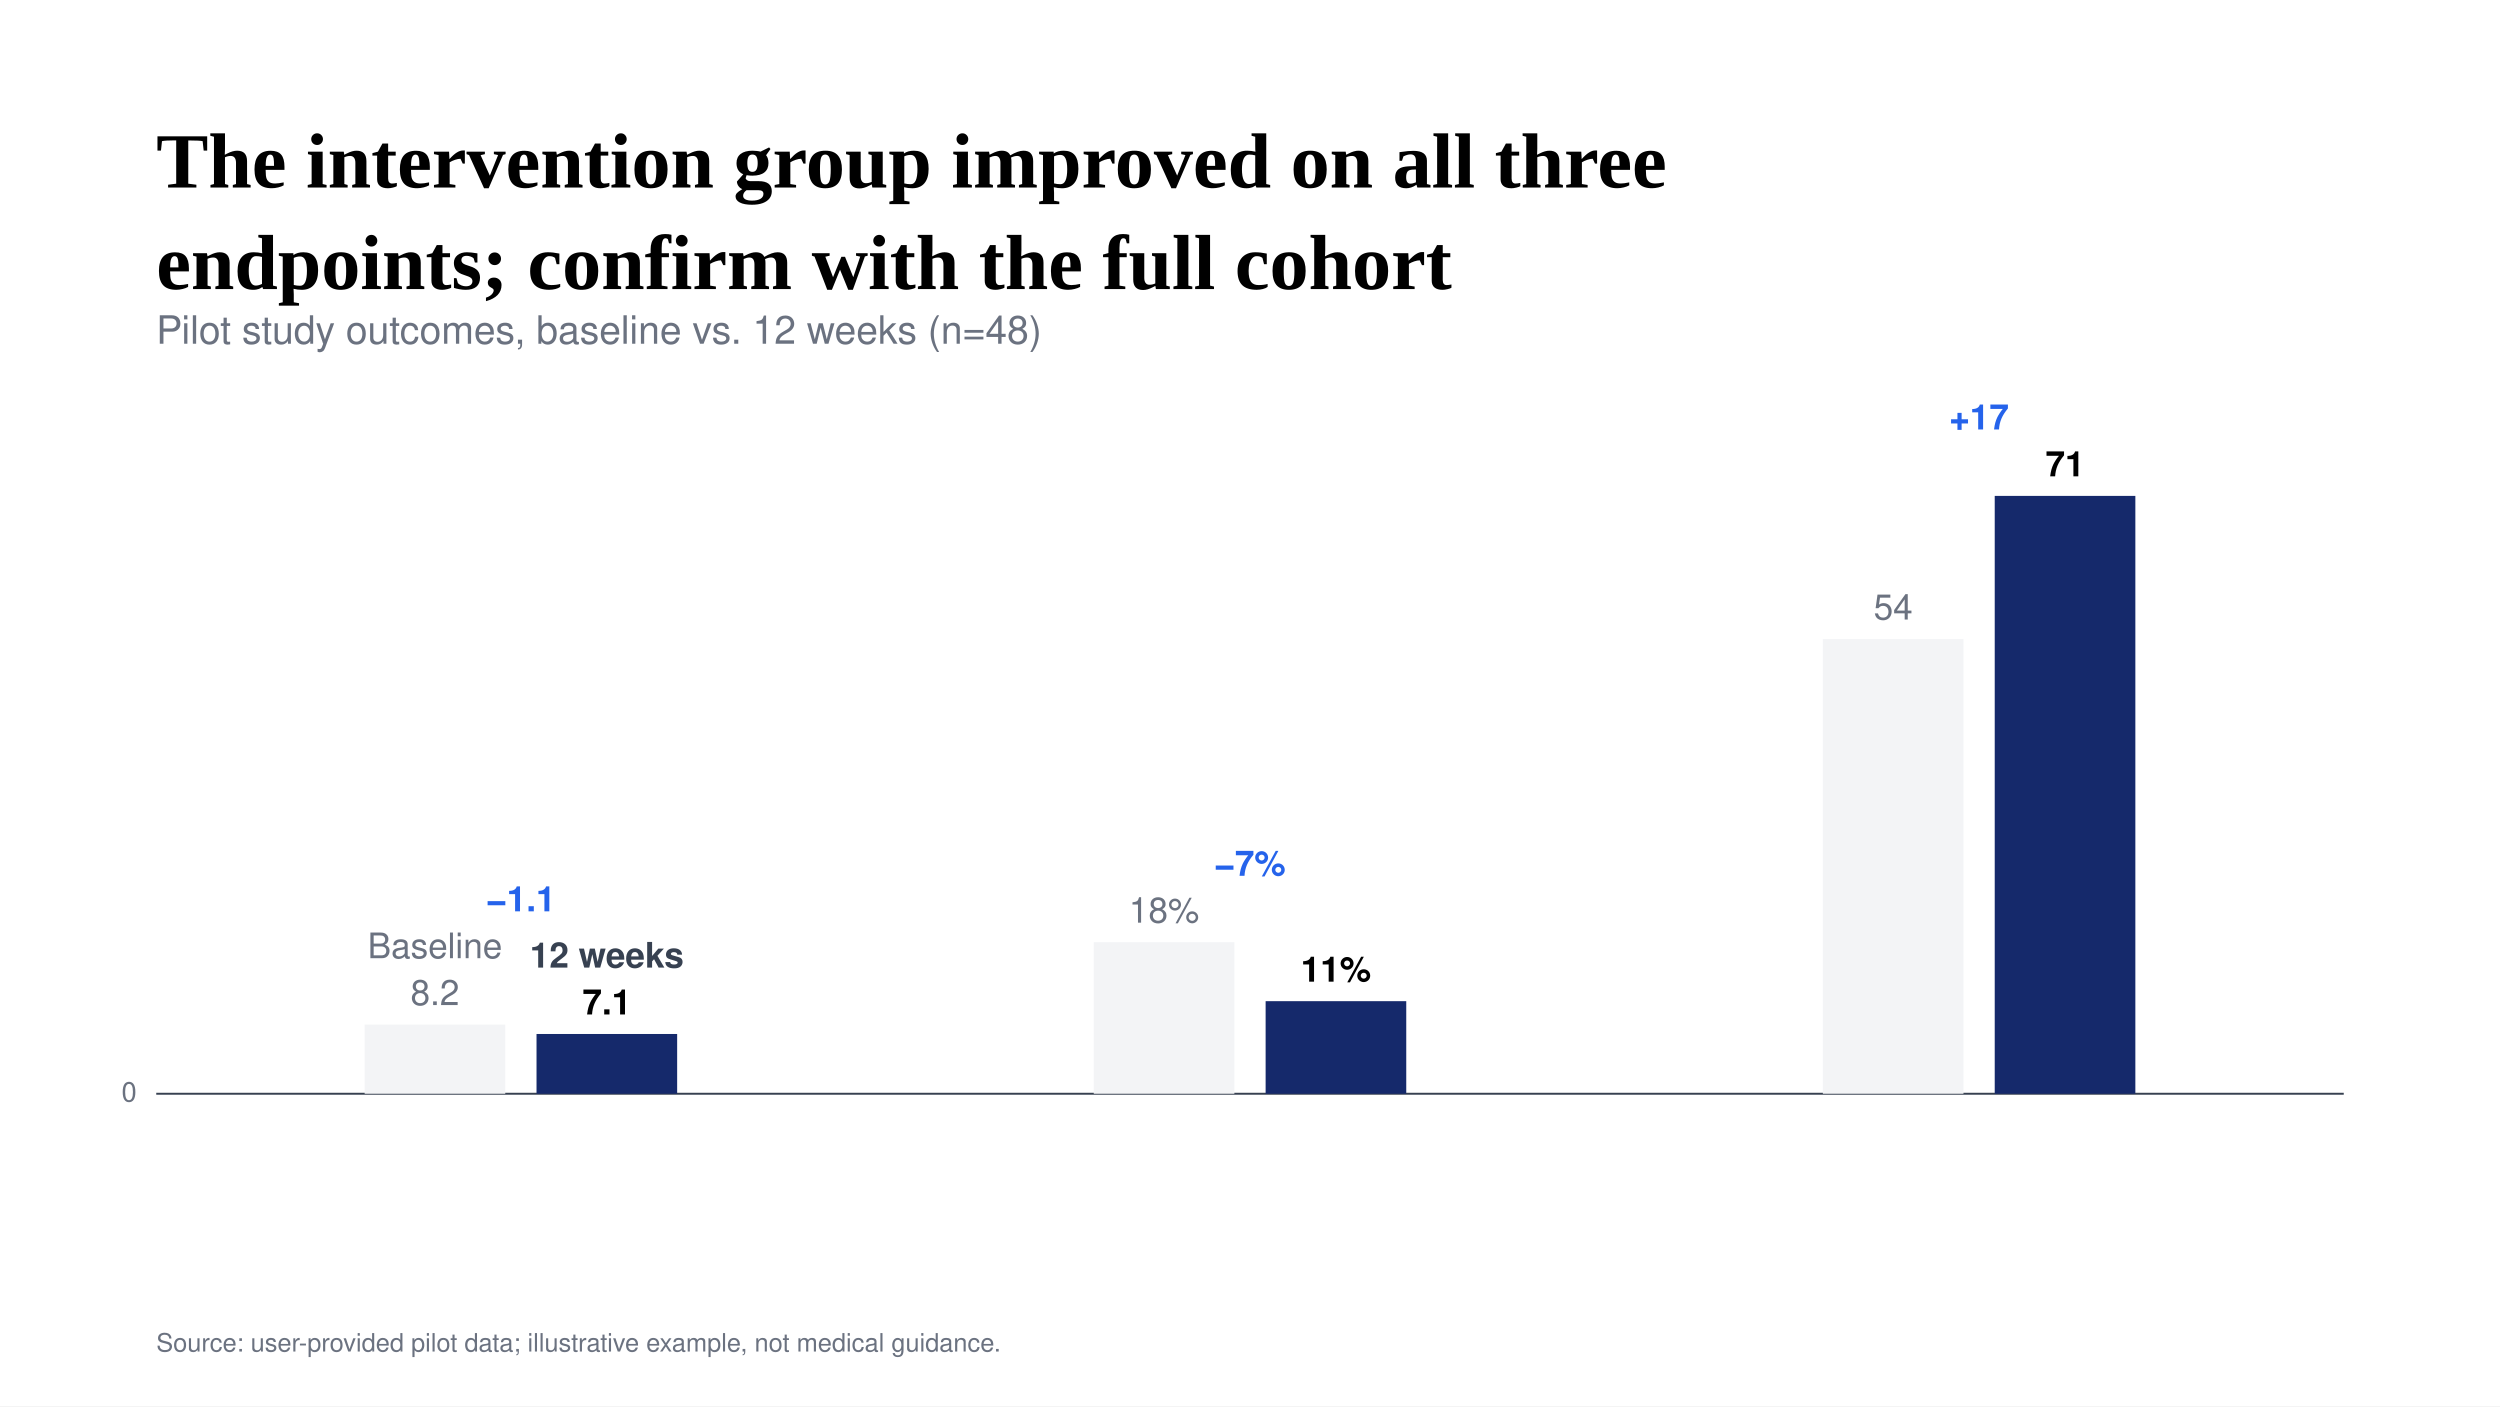
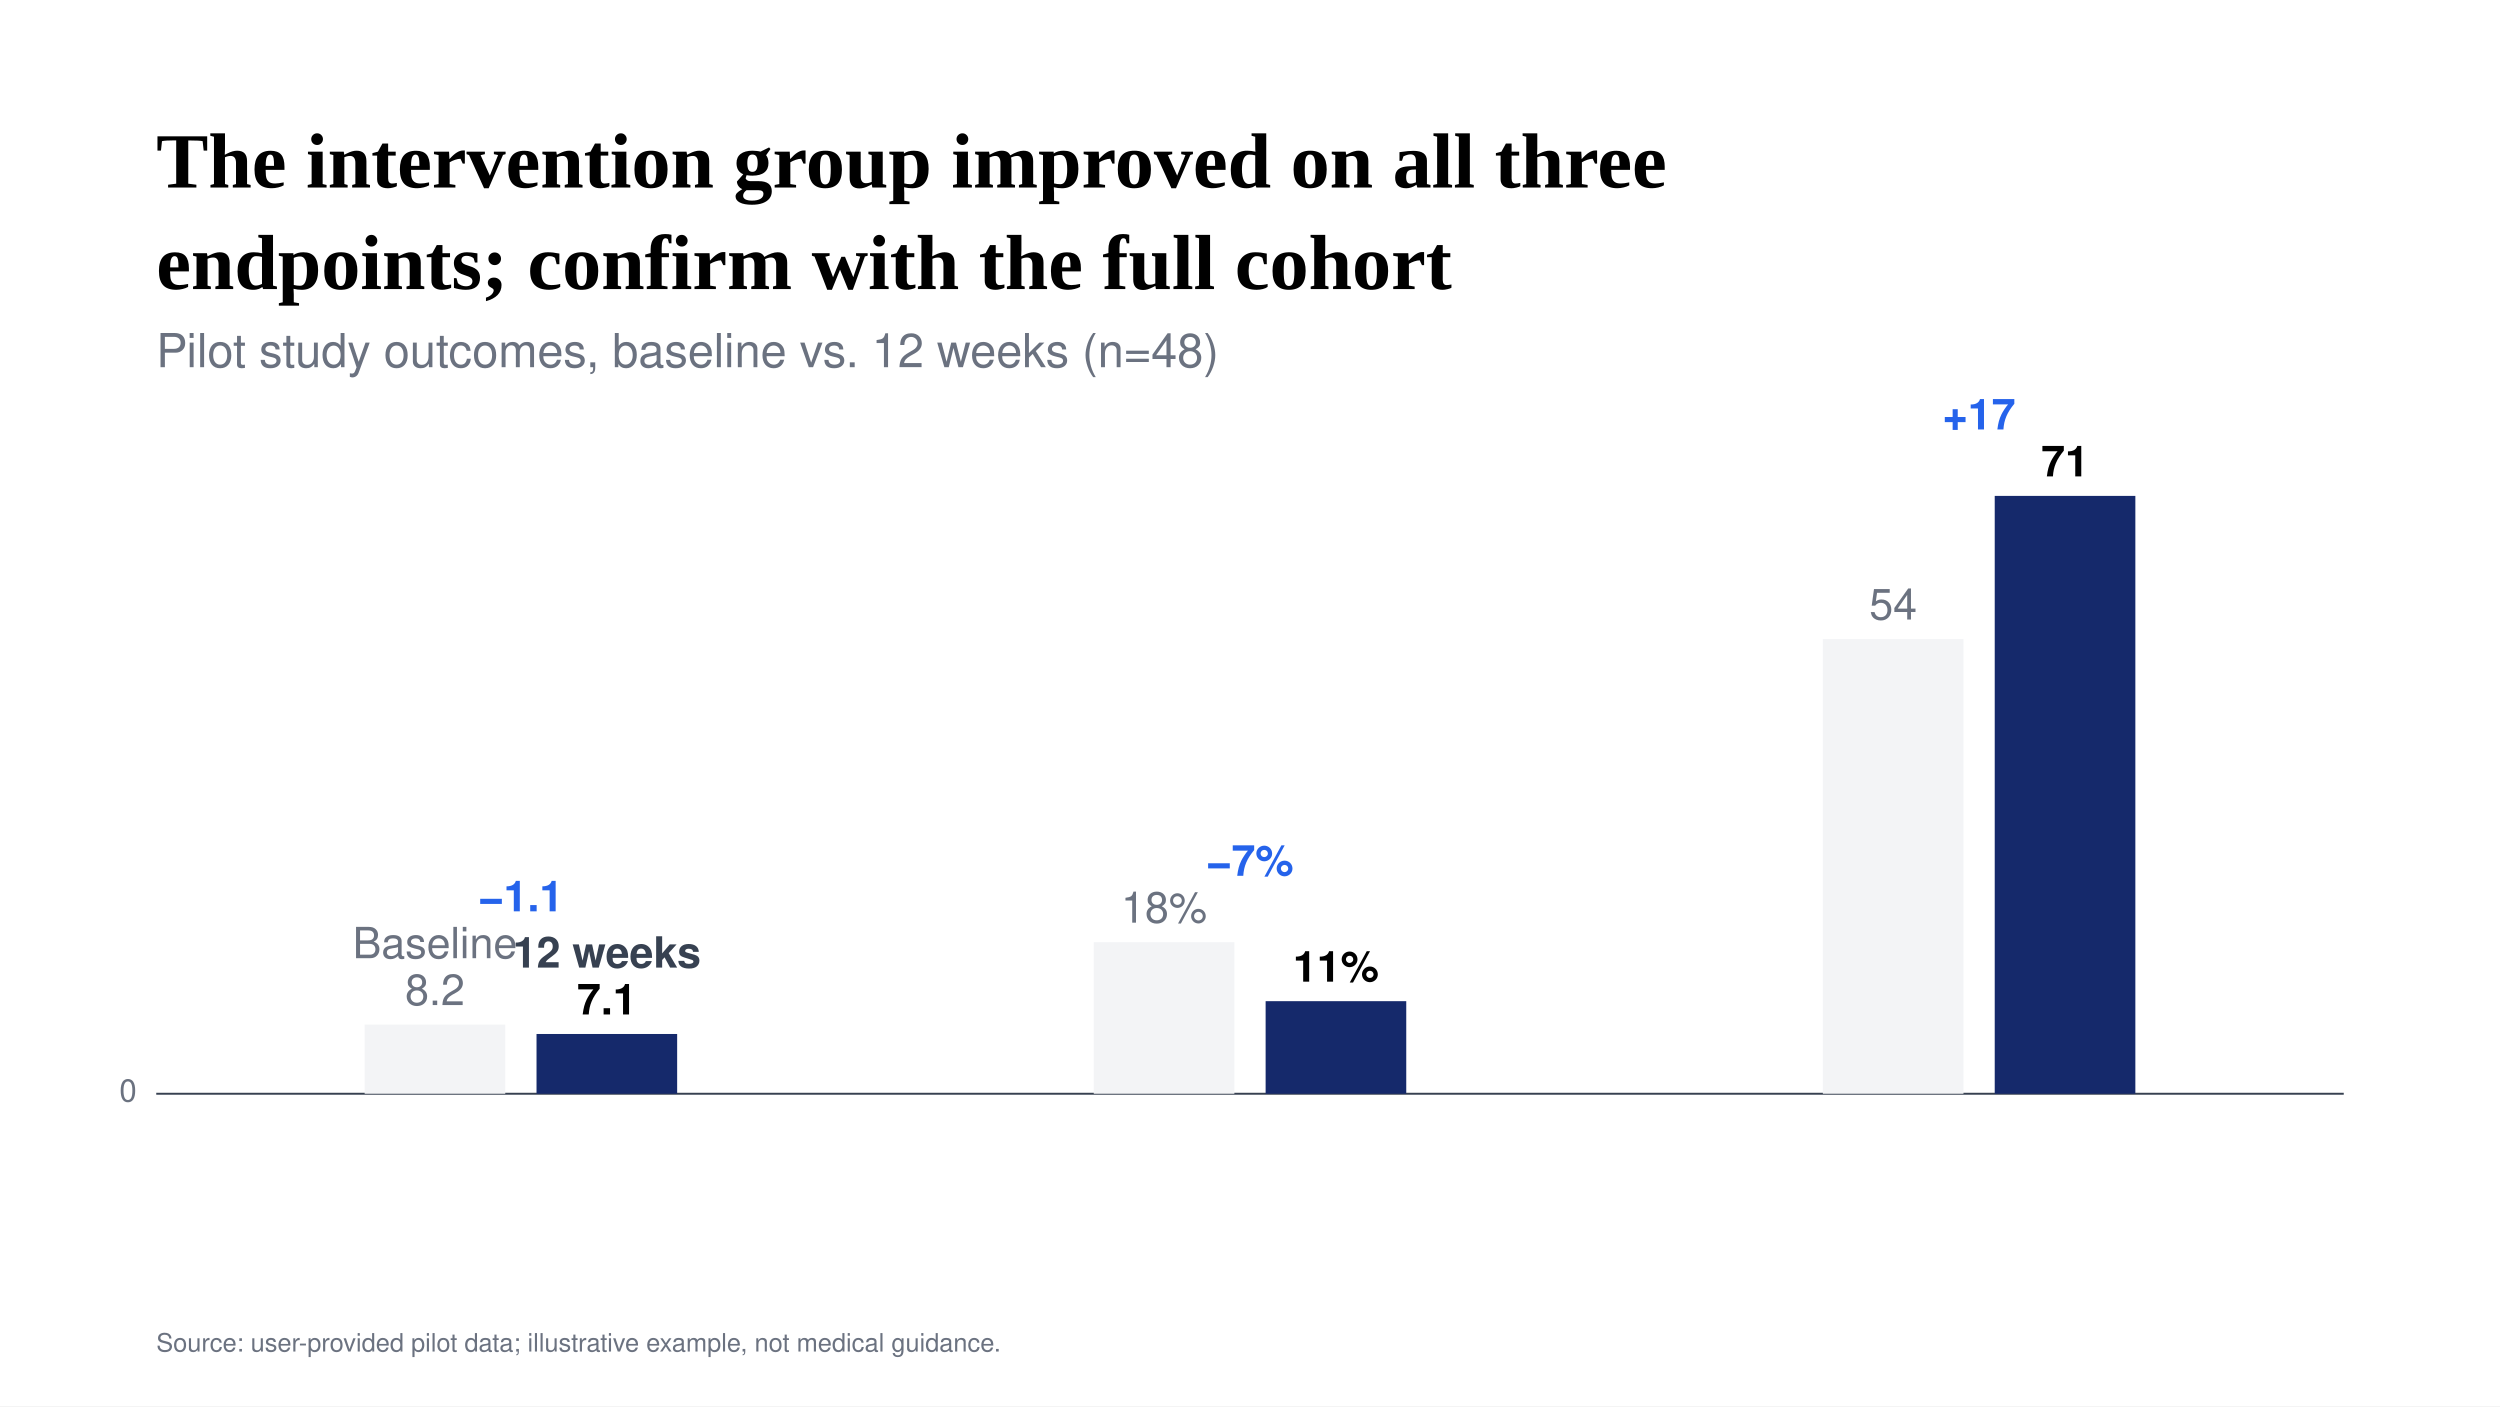
<svg xmlns="http://www.w3.org/2000/svg" viewBox="0 0 1280 720" width="1280" height="720" role="img" aria-label="The intervention group improved on all three endpoints; confirm with the full cohort">
  <rect width="1280" height="720" fill="#FFFFFF" />
  <text x="80.0" y="96.0" font-family="Georgia, 'Times New Roman', 'Hiragino Mincho ProN', 'Yu Mincho', serif" font-size="40" fill="#000000" font-weight="bold" text-anchor="start">The intervention group improved on all three</text>
  <text x="80.0" y="148.0" font-family="Georgia, 'Times New Roman', 'Hiragino Mincho ProN', 'Yu Mincho', serif" font-size="40" fill="#000000" font-weight="bold" text-anchor="start">endpoints; confirm with the full cohort</text>
-   <text x="80.0" y="176.0" font-family="'Helvetica Neue', Helvetica, Arial, 'Hiragino Sans', 'Yu Gothic', 'Noto Sans JP', 'Meiryo', sans-serif" font-size="20" fill="#6B7280" font-weight="normal" text-anchor="start">Pilot study outcomes, baseline vs. 12 weeks (n=48)</text>
+   <text x="80.0" y="188.0" font-family="'Helvetica Neue', Helvetica, Arial, 'Hiragino Sans', 'Yu Gothic', 'Noto Sans JP', 'Meiryo', sans-serif" font-size="24" fill="#6B7280" font-weight="normal" text-anchor="start">Pilot study outcomes, baseline vs. 12 weeks (n=48)</text>
  <line x1="80.0" y1="560.0" x2="1200.0" y2="560.0" stroke="#374151" />
-   <text x="70.0" y="564.0" font-family="'Helvetica Neue', Helvetica, Arial, 'Hiragino Sans', 'Yu Gothic', 'Noto Sans JP', 'Meiryo', sans-serif" font-size="14" fill="#6B7280" font-weight="normal" text-anchor="end">0</text>
+   <text x="70.0" y="564.0" font-family="'Helvetica Neue', Helvetica, Arial, 'Hiragino Sans', 'Yu Gothic', 'Noto Sans JP', 'Meiryo', sans-serif" font-size="16" fill="#6B7280" font-weight="normal" text-anchor="end">0</text>
  <rect x="186.7" y="524.6" width="72.0" height="35.4" fill="#F3F4F6" stroke="none" />
  <rect x="274.7" y="529.4" width="72.0" height="30.6" fill="#15296B" stroke="none" />
-   <text x="222.7" y="514.6" font-family="'Helvetica Neue', Helvetica, Arial, 'Hiragino Sans', 'Yu Gothic', 'Noto Sans JP', 'Meiryo', sans-serif" font-size="18" fill="#6B7280" font-weight="normal" text-anchor="middle">8.2</text>
-   <text x="310.7" y="519.4" font-family="'Helvetica Neue', Helvetica, Arial, 'Hiragino Sans', 'Yu Gothic', 'Noto Sans JP', 'Meiryo', sans-serif" font-size="18" fill="#000000" font-weight="bold" text-anchor="middle">7.1</text>
-   <text x="266.7" y="466.6" font-family="'Helvetica Neue', Helvetica, Arial, 'Hiragino Sans', 'Yu Gothic', 'Noto Sans JP', 'Meiryo', sans-serif" font-size="18" fill="#2563EB" font-weight="bold" text-anchor="middle">−1.1</text>
-   <text x="222.7" y="490.6" font-family="'Helvetica Neue', Helvetica, Arial, 'Hiragino Sans', 'Yu Gothic', 'Noto Sans JP', 'Meiryo', sans-serif" font-size="18" fill="#6B7280" font-weight="normal" text-anchor="middle">Baseline</text>
-   <text x="310.7" y="495.4" font-family="'Helvetica Neue', Helvetica, Arial, 'Hiragino Sans', 'Yu Gothic', 'Noto Sans JP', 'Meiryo', sans-serif" font-size="18" fill="#374151" font-weight="600" text-anchor="middle">12 weeks</text>
-   <text x="266.7" y="578.0" font-family="'Helvetica Neue', Helvetica, Arial, 'Hiragino Sans', 'Yu Gothic', 'Noto Sans JP', 'Meiryo', sans-serif" font-size="18" fill="#374151" font-weight="normal" text-anchor="middle" />
+   <text x="222.7" y="514.6" font-family="'Helvetica Neue', Helvetica, Arial, 'Hiragino Sans', 'Yu Gothic', 'Noto Sans JP', 'Meiryo', sans-serif" font-size="22" fill="#6B7280" font-weight="normal" text-anchor="middle">8.2</text>
+   <text x="310.7" y="519.4" font-family="'Helvetica Neue', Helvetica, Arial, 'Hiragino Sans', 'Yu Gothic', 'Noto Sans JP', 'Meiryo', sans-serif" font-size="22" fill="#000000" font-weight="bold" text-anchor="middle">7.1</text>
+   <text x="266.7" y="466.6" font-family="'Helvetica Neue', Helvetica, Arial, 'Hiragino Sans', 'Yu Gothic', 'Noto Sans JP', 'Meiryo', sans-serif" font-size="22" fill="#2563EB" font-weight="bold" text-anchor="middle">−1.1</text>
+   <text x="222.7" y="490.6" font-family="'Helvetica Neue', Helvetica, Arial, 'Hiragino Sans', 'Yu Gothic', 'Noto Sans JP', 'Meiryo', sans-serif" font-size="22" fill="#6B7280" font-weight="normal" text-anchor="middle">Baseline</text>
+   <text x="310.7" y="495.4" font-family="'Helvetica Neue', Helvetica, Arial, 'Hiragino Sans', 'Yu Gothic', 'Noto Sans JP', 'Meiryo', sans-serif" font-size="22" fill="#374151" font-weight="600" text-anchor="middle">12 weeks</text>
+   <text x="266.7" y="582.0" font-family="'Helvetica Neue', Helvetica, Arial, 'Hiragino Sans', 'Yu Gothic', 'Noto Sans JP', 'Meiryo', sans-serif" font-size="22" fill="#374151" font-weight="normal" text-anchor="middle" />
  <rect x="560.0" y="482.4" width="72.0" height="77.6" fill="#F3F4F6" stroke="none" />
  <rect x="648.0" y="512.6" width="72.0" height="47.4" fill="#15296B" stroke="none" />
-   <text x="596.0" y="472.4" font-family="'Helvetica Neue', Helvetica, Arial, 'Hiragino Sans', 'Yu Gothic', 'Noto Sans JP', 'Meiryo', sans-serif" font-size="18" fill="#6B7280" font-weight="normal" text-anchor="middle">18%</text>
-   <text x="684.0" y="502.6" font-family="'Helvetica Neue', Helvetica, Arial, 'Hiragino Sans', 'Yu Gothic', 'Noto Sans JP', 'Meiryo', sans-serif" font-size="18" fill="#000000" font-weight="bold" text-anchor="middle">11%</text>
-   <text x="640.0" y="448.4" font-family="'Helvetica Neue', Helvetica, Arial, 'Hiragino Sans', 'Yu Gothic', 'Noto Sans JP', 'Meiryo', sans-serif" font-size="18" fill="#2563EB" font-weight="bold" text-anchor="middle">−7%</text>
-   <text x="640.0" y="578.0" font-family="'Helvetica Neue', Helvetica, Arial, 'Hiragino Sans', 'Yu Gothic', 'Noto Sans JP', 'Meiryo', sans-serif" font-size="18" fill="#374151" font-weight="normal" text-anchor="middle" />
-   <text x="640.0" y="602.0" font-family="'Helvetica Neue', Helvetica, Arial, 'Hiragino Sans', 'Yu Gothic', 'Noto Sans JP', 'Meiryo', sans-serif" font-size="18" fill="#374151" font-weight="normal" text-anchor="middle" />
+   <text x="596.0" y="472.4" font-family="'Helvetica Neue', Helvetica, Arial, 'Hiragino Sans', 'Yu Gothic', 'Noto Sans JP', 'Meiryo', sans-serif" font-size="22" fill="#6B7280" font-weight="normal" text-anchor="middle">18%</text>
+   <text x="684.0" y="502.6" font-family="'Helvetica Neue', Helvetica, Arial, 'Hiragino Sans', 'Yu Gothic', 'Noto Sans JP', 'Meiryo', sans-serif" font-size="22" fill="#000000" font-weight="bold" text-anchor="middle">11%</text>
+   <text x="640.0" y="448.4" font-family="'Helvetica Neue', Helvetica, Arial, 'Hiragino Sans', 'Yu Gothic', 'Noto Sans JP', 'Meiryo', sans-serif" font-size="22" fill="#2563EB" font-weight="bold" text-anchor="middle">−7%</text>
+   <text x="640.0" y="582.0" font-family="'Helvetica Neue', Helvetica, Arial, 'Hiragino Sans', 'Yu Gothic', 'Noto Sans JP', 'Meiryo', sans-serif" font-size="22" fill="#374151" font-weight="normal" text-anchor="middle" />
+   <text x="640.0" y="611.0" font-family="'Helvetica Neue', Helvetica, Arial, 'Hiragino Sans', 'Yu Gothic', 'Noto Sans JP', 'Meiryo', sans-serif" font-size="22" fill="#374151" font-weight="normal" text-anchor="middle" />
  <rect x="933.3" y="327.2" width="72.0" height="232.8" fill="#F3F4F6" stroke="none" />
  <rect x="1021.3" y="253.9" width="72.0" height="306.1" fill="#15296B" stroke="none" />
-   <text x="969.3" y="317.2" font-family="'Helvetica Neue', Helvetica, Arial, 'Hiragino Sans', 'Yu Gothic', 'Noto Sans JP', 'Meiryo', sans-serif" font-size="18" fill="#6B7280" font-weight="normal" text-anchor="middle">54</text>
-   <text x="1057.3" y="243.9" font-family="'Helvetica Neue', Helvetica, Arial, 'Hiragino Sans', 'Yu Gothic', 'Noto Sans JP', 'Meiryo', sans-serif" font-size="18" fill="#000000" font-weight="bold" text-anchor="middle">71</text>
-   <text x="1013.3" y="219.9" font-family="'Helvetica Neue', Helvetica, Arial, 'Hiragino Sans', 'Yu Gothic', 'Noto Sans JP', 'Meiryo', sans-serif" font-size="18" fill="#2563EB" font-weight="bold" text-anchor="middle">+17</text>
-   <text x="1013.3" y="578.0" font-family="'Helvetica Neue', Helvetica, Arial, 'Hiragino Sans', 'Yu Gothic', 'Noto Sans JP', 'Meiryo', sans-serif" font-size="18" fill="#374151" font-weight="normal" text-anchor="middle" />
-   <text x="1013.3" y="602.0" font-family="'Helvetica Neue', Helvetica, Arial, 'Hiragino Sans', 'Yu Gothic', 'Noto Sans JP', 'Meiryo', sans-serif" font-size="18" fill="#374151" font-weight="normal" text-anchor="middle" />
-   <text x="80.0" y="630.0" font-family="'Helvetica Neue', Helvetica, Arial, 'Hiragino Sans', 'Yu Gothic', 'Noto Sans JP', 'Meiryo', sans-serif" font-size="22" fill="#15296B" font-weight="600" text-anchor="start" />
-   <text x="80.0" y="660.0" font-family="'Helvetica Neue', Helvetica, Arial, 'Hiragino Sans', 'Yu Gothic', 'Noto Sans JP', 'Meiryo', sans-serif" font-size="22" fill="#15296B" font-weight="600" text-anchor="start" />
+   <text x="969.3" y="317.2" font-family="'Helvetica Neue', Helvetica, Arial, 'Hiragino Sans', 'Yu Gothic', 'Noto Sans JP', 'Meiryo', sans-serif" font-size="22" fill="#6B7280" font-weight="normal" text-anchor="middle">54</text>
+   <text x="1057.3" y="243.9" font-family="'Helvetica Neue', Helvetica, Arial, 'Hiragino Sans', 'Yu Gothic', 'Noto Sans JP', 'Meiryo', sans-serif" font-size="22" fill="#000000" font-weight="bold" text-anchor="middle">71</text>
+   <text x="1013.3" y="219.9" font-family="'Helvetica Neue', Helvetica, Arial, 'Hiragino Sans', 'Yu Gothic', 'Noto Sans JP', 'Meiryo', sans-serif" font-size="22" fill="#2563EB" font-weight="bold" text-anchor="middle">+17</text>
+   <text x="1013.3" y="582.0" font-family="'Helvetica Neue', Helvetica, Arial, 'Hiragino Sans', 'Yu Gothic', 'Noto Sans JP', 'Meiryo', sans-serif" font-size="22" fill="#374151" font-weight="normal" text-anchor="middle" />
+   <text x="1013.3" y="611.0" font-family="'Helvetica Neue', Helvetica, Arial, 'Hiragino Sans', 'Yu Gothic', 'Noto Sans JP', 'Meiryo', sans-serif" font-size="22" fill="#374151" font-weight="normal" text-anchor="middle" />
+   <text x="80.0" y="630.0" font-family="'Helvetica Neue', Helvetica, Arial, 'Hiragino Sans', 'Yu Gothic', 'Noto Sans JP', 'Meiryo', sans-serif" font-size="24" fill="#15296B" font-weight="600" text-anchor="start" />
+   <text x="80.0" y="660.0" font-family="'Helvetica Neue', Helvetica, Arial, 'Hiragino Sans', 'Yu Gothic', 'Noto Sans JP', 'Meiryo', sans-serif" font-size="24" fill="#15296B" font-weight="600" text-anchor="start" />
  <text x="80.0" y="692.0" font-family="'Helvetica Neue', Helvetica, Arial, 'Hiragino Sans', 'Yu Gothic', 'Noto Sans JP', 'Meiryo', sans-serif" font-size="13" fill="#6B7280" font-weight="normal" text-anchor="start">Source: user-provided pilot data; illustrative example, not medical guidance.</text>
</svg>
